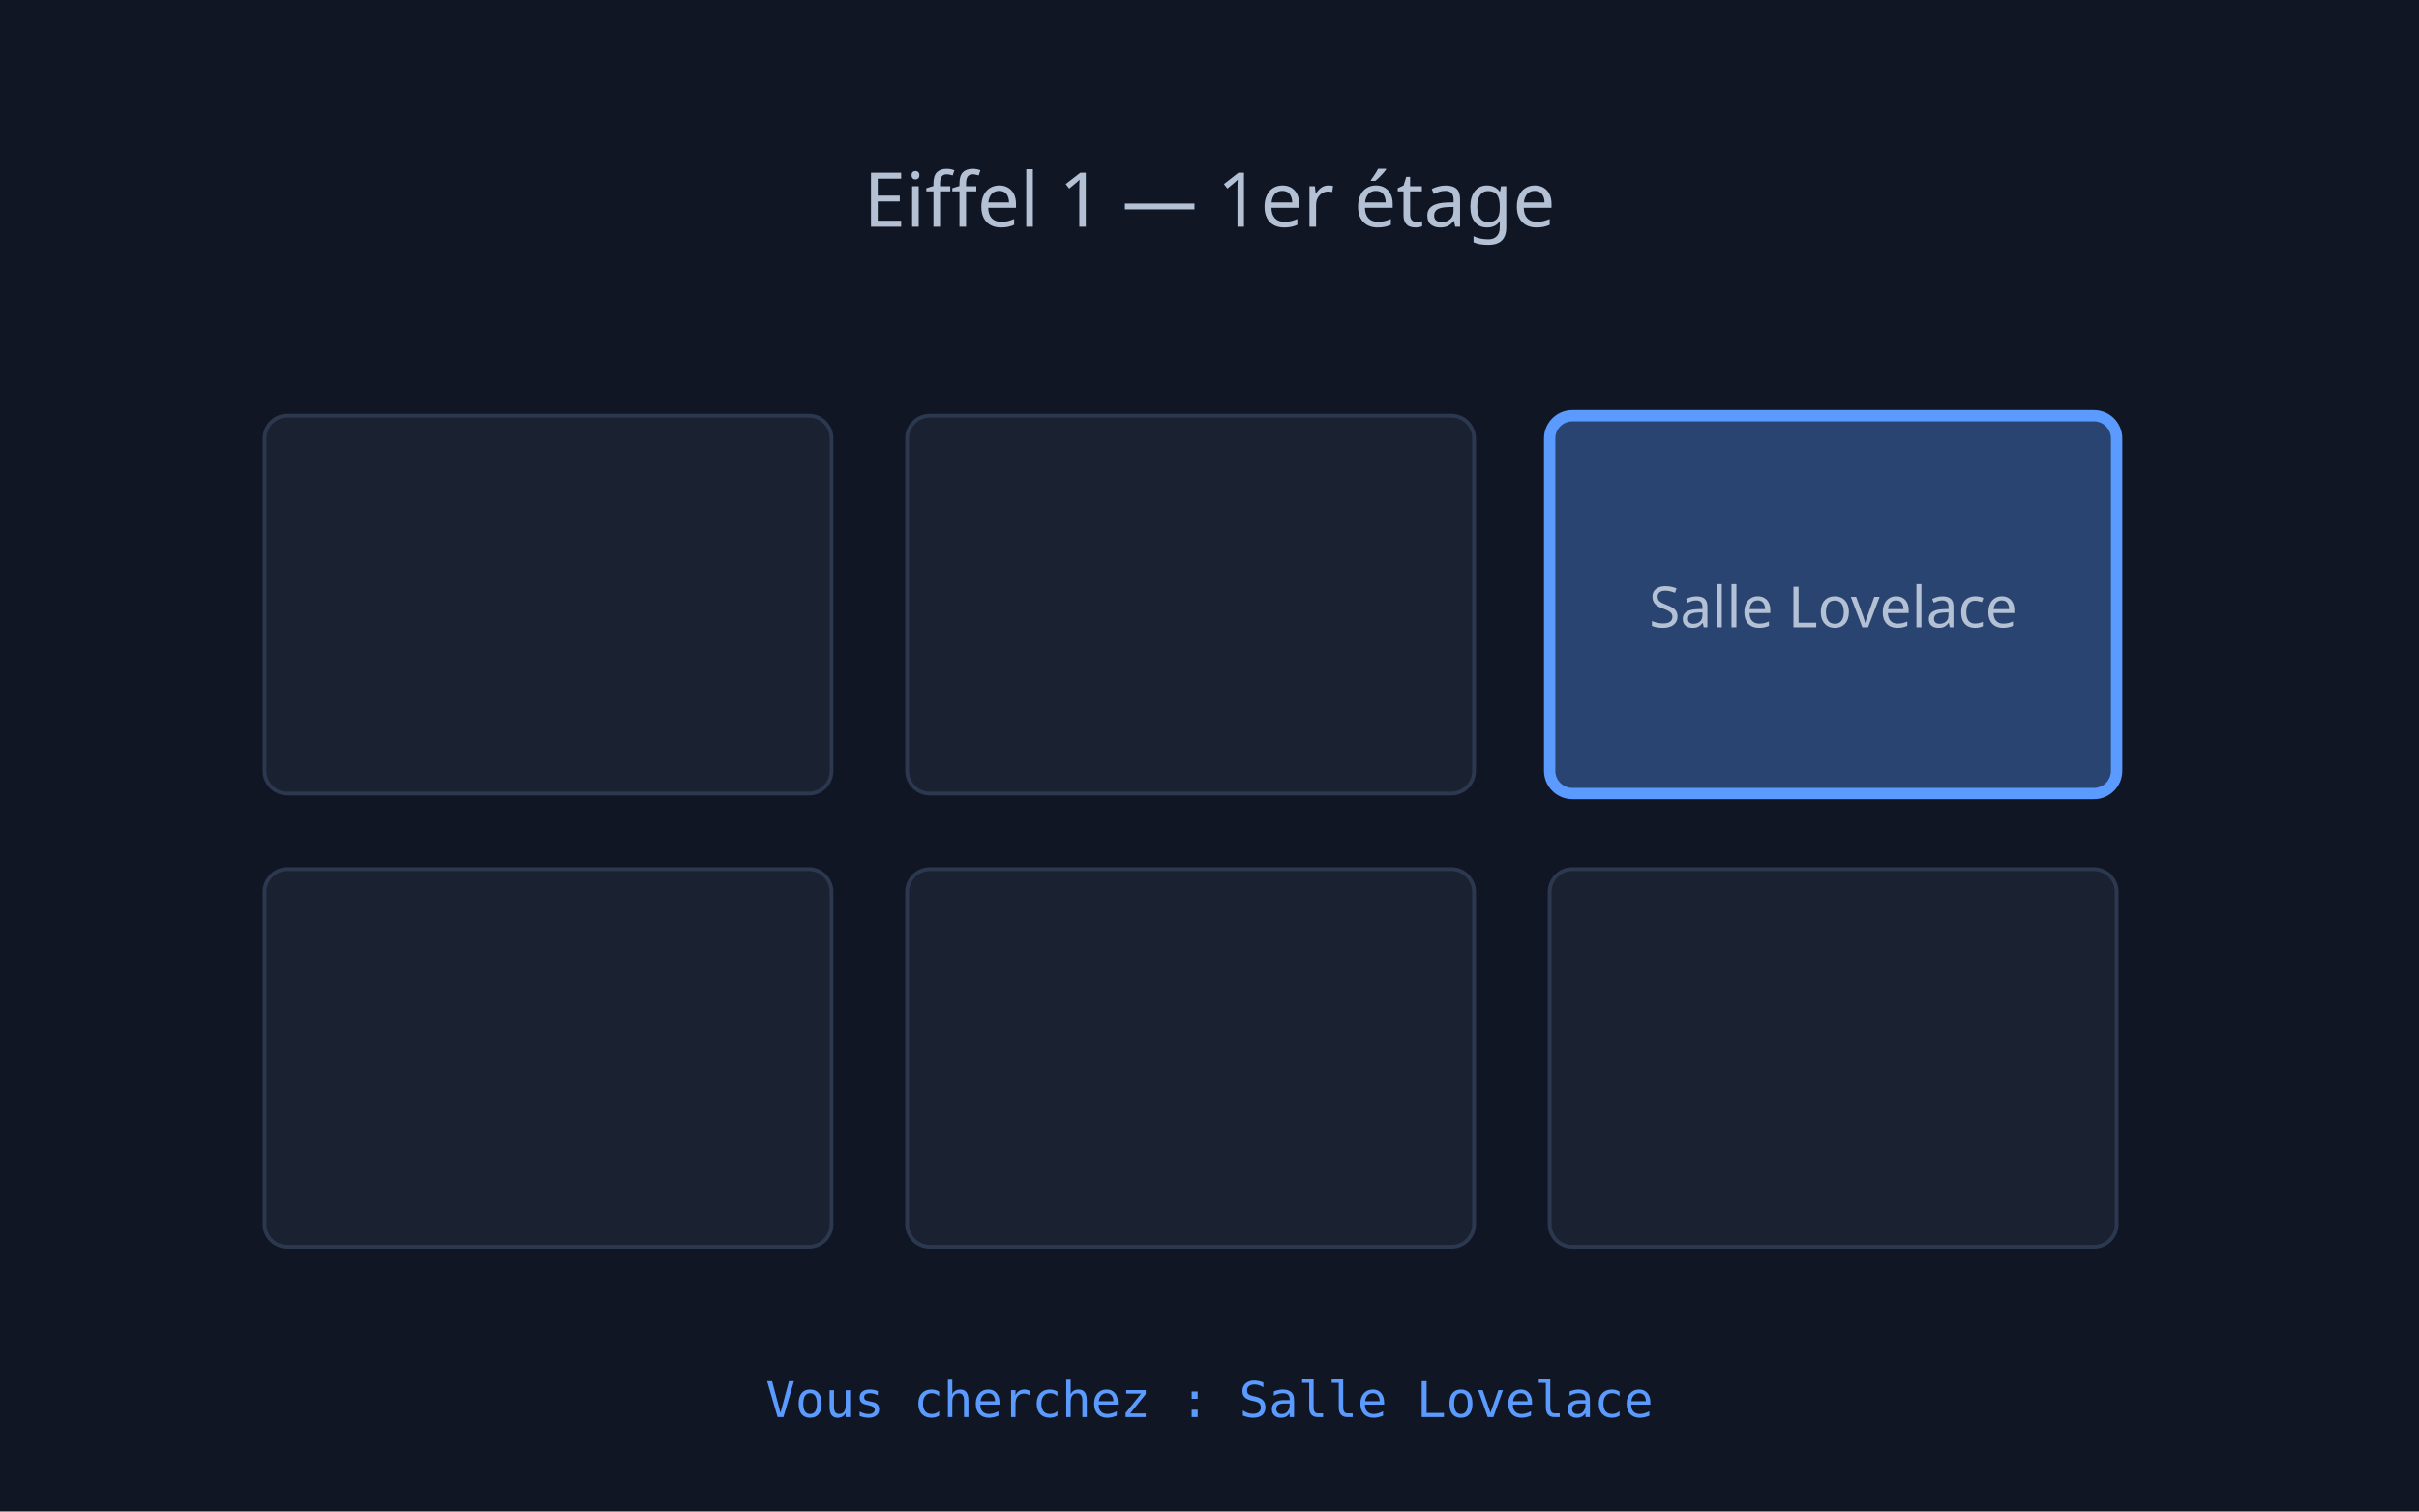
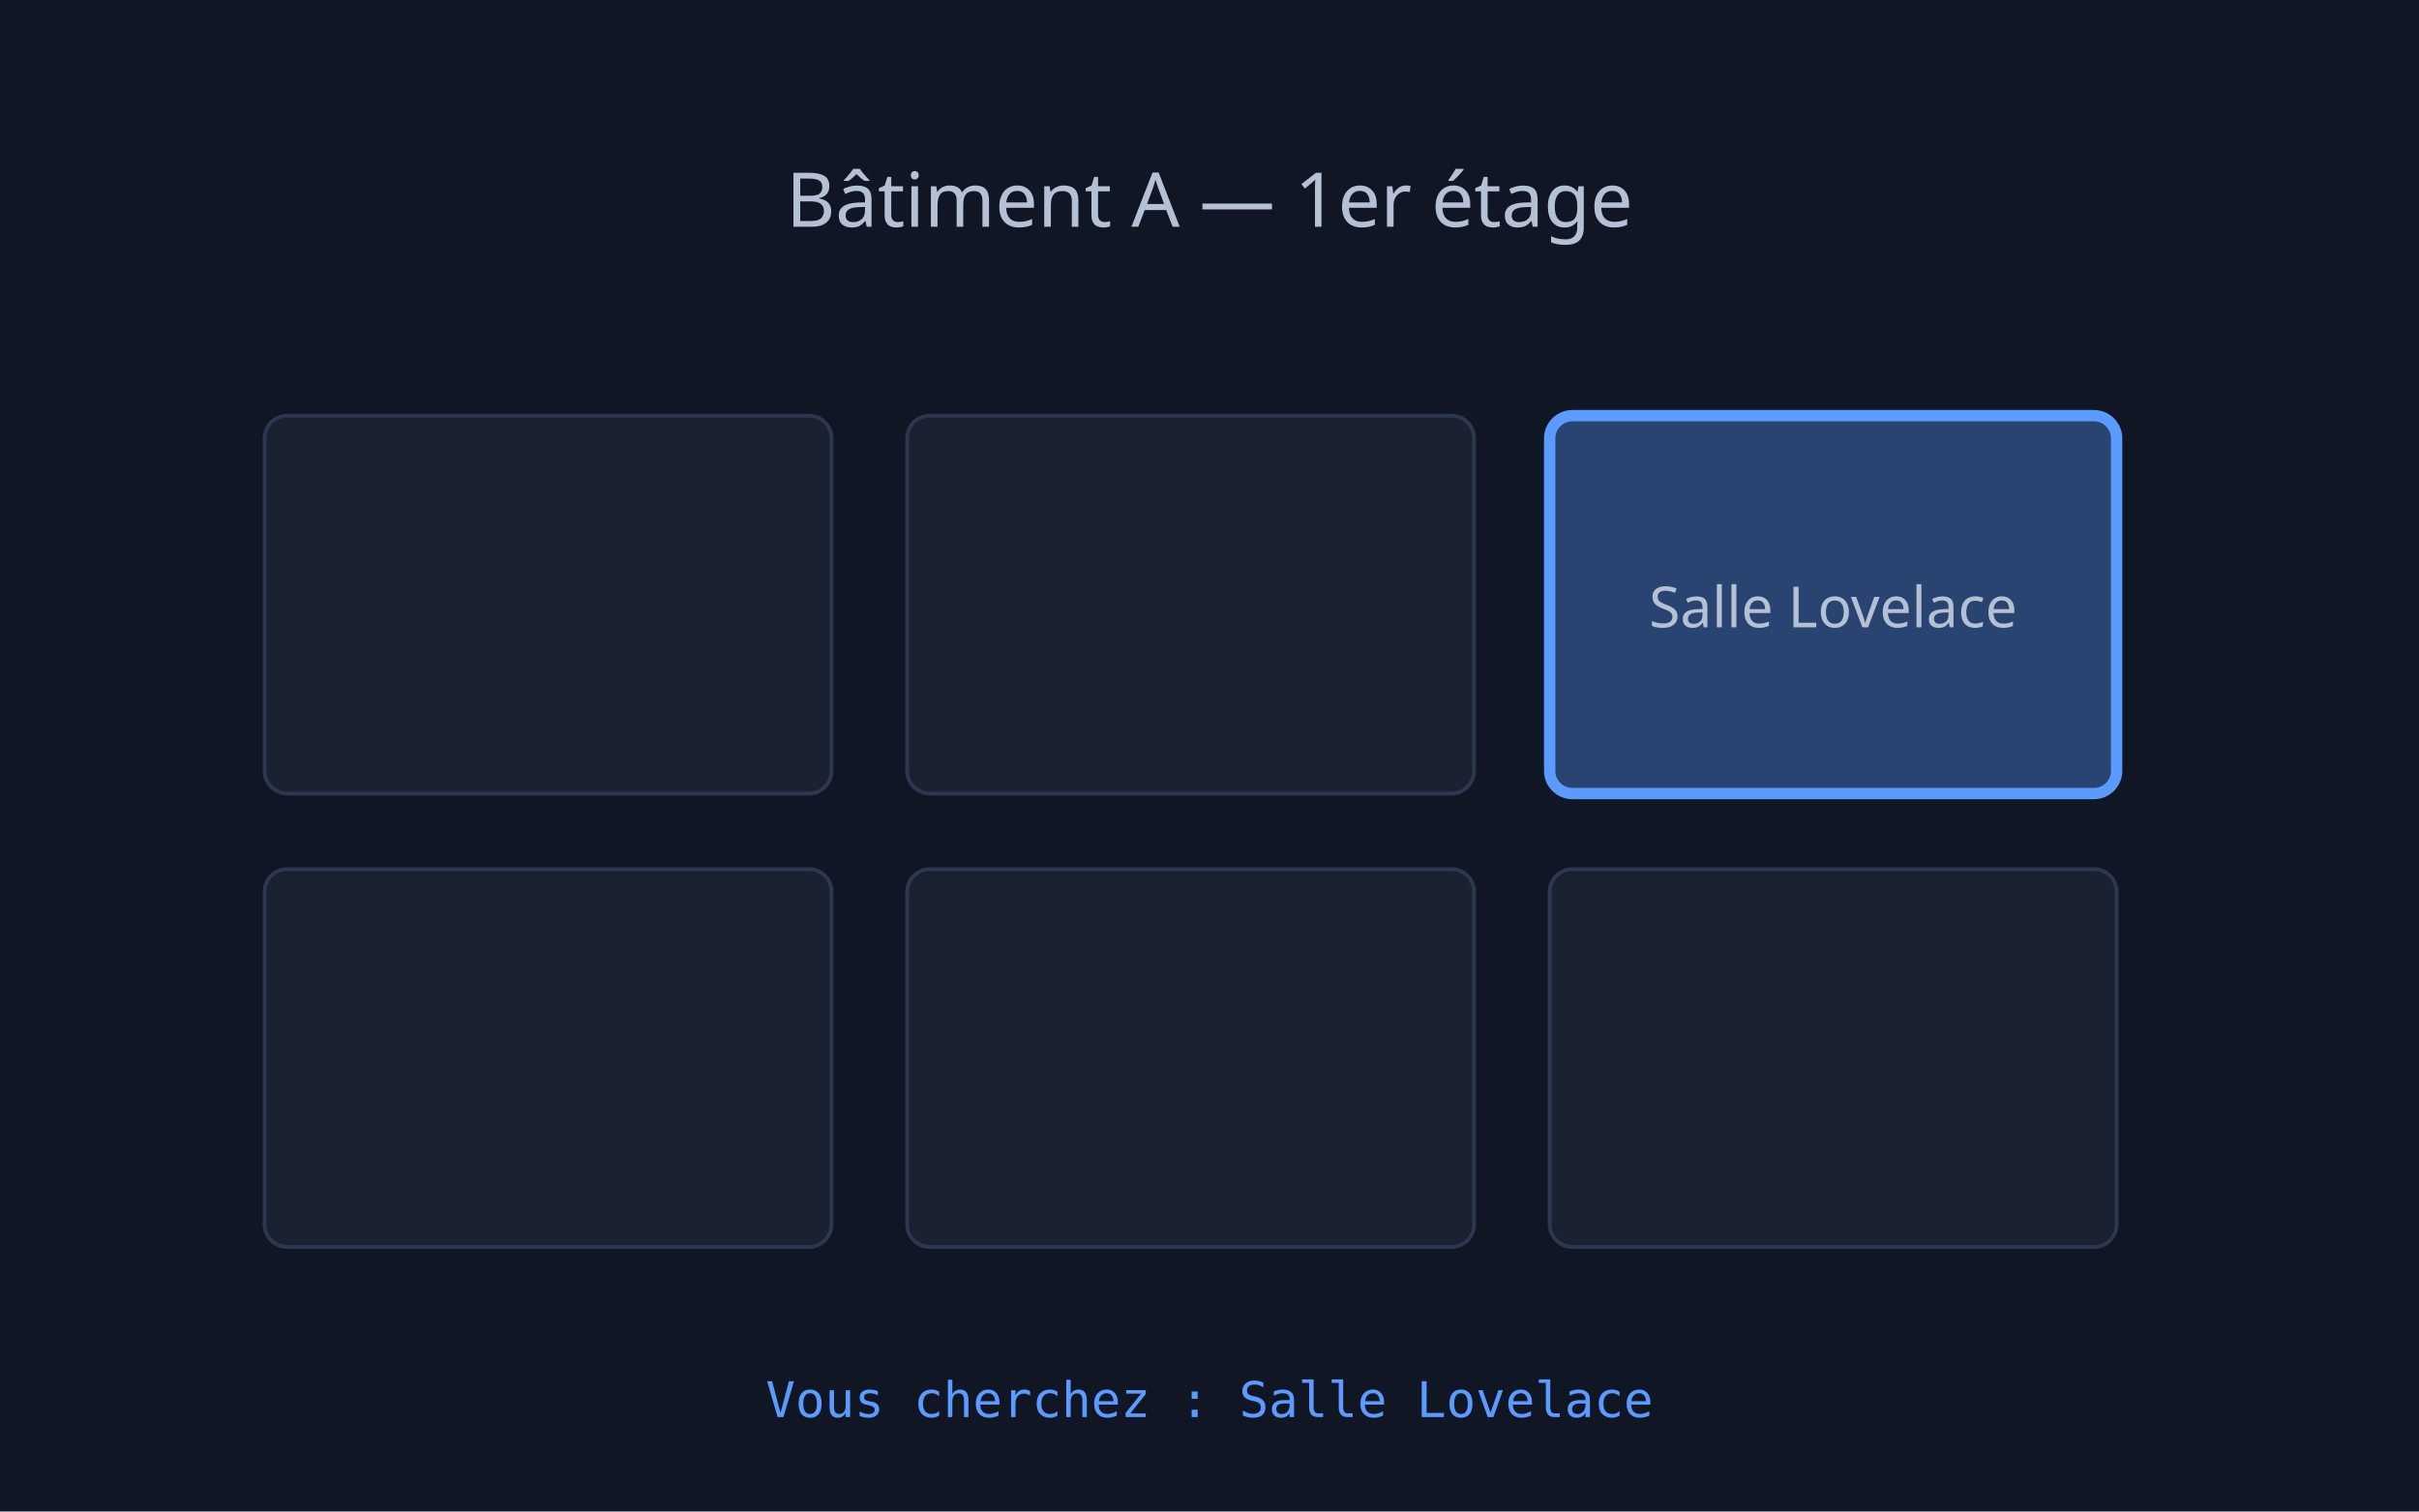
<svg xmlns="http://www.w3.org/2000/svg" viewBox="0 0 640 400" width="640" height="400">
  <rect width="640" height="400" fill="#101623" />
-   <text x="320" y="60" fill="#B4C0D4" font-family="system-ui,sans-serif" font-size="20" text-anchor="middle">Eiffel 1 — 1er étage</text>
+   <text x="320" y="60" fill="#B4C0D4" font-family="system-ui,sans-serif" font-size="20" text-anchor="middle">Bâtiment A — 1er étage</text>
  <rect x="70" y="110" width="150" height="100" rx="6" fill="#1A2231" fill-opacity="1" stroke="#2C3850" stroke-width="1" />
  <rect x="240" y="110" width="150" height="100" rx="6" fill="#1A2231" fill-opacity="1" stroke="#2C3850" stroke-width="1" />
  <rect x="410" y="110" width="150" height="100" rx="6" fill="#5B9BFF" fill-opacity="0.35" stroke="#5B9BFF" stroke-width="3" />
  <text x="485" y="166" fill="#B4C0D4" font-family="system-ui,sans-serif" font-size="15" text-anchor="middle">Salle Lovelace</text>
  <rect x="70" y="230" width="150" height="100" rx="6" fill="#1A2231" fill-opacity="1" stroke="#2C3850" stroke-width="1" />
  <rect x="240" y="230" width="150" height="100" rx="6" fill="#1A2231" fill-opacity="1" stroke="#2C3850" stroke-width="1" />
  <rect x="410" y="230" width="150" height="100" rx="6" fill="#1A2231" fill-opacity="1" stroke="#2C3850" stroke-width="1" />
  <text x="320" y="375" fill="#5B9BFF" font-family="monospace" font-size="13" text-anchor="middle">Vous cherchez : Salle Lovelace</text>
</svg>
